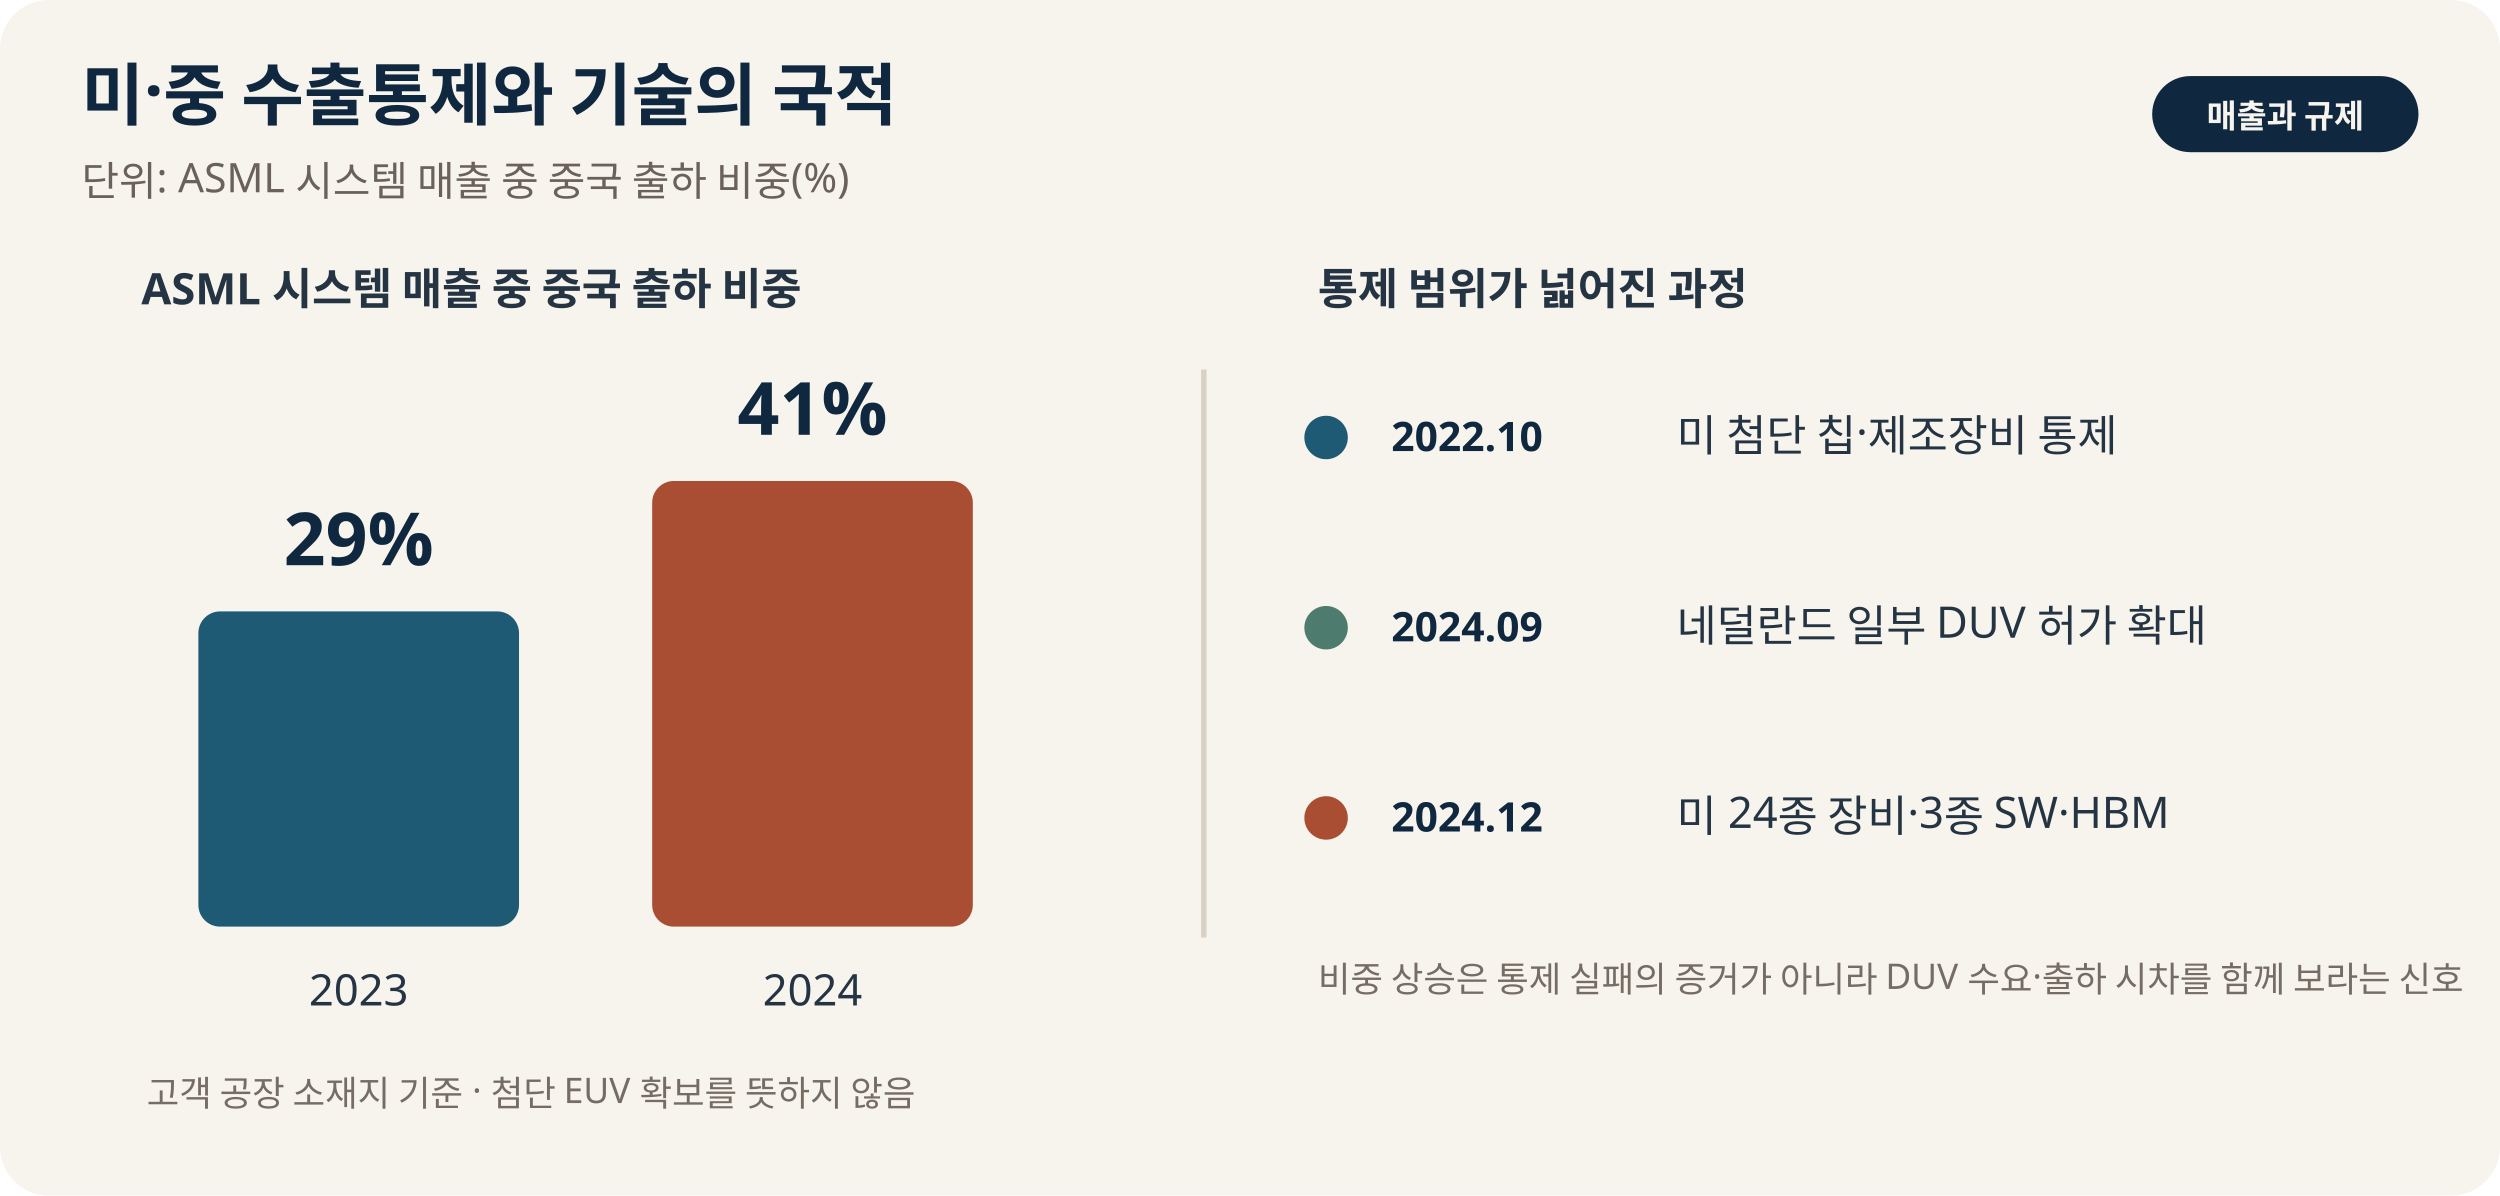
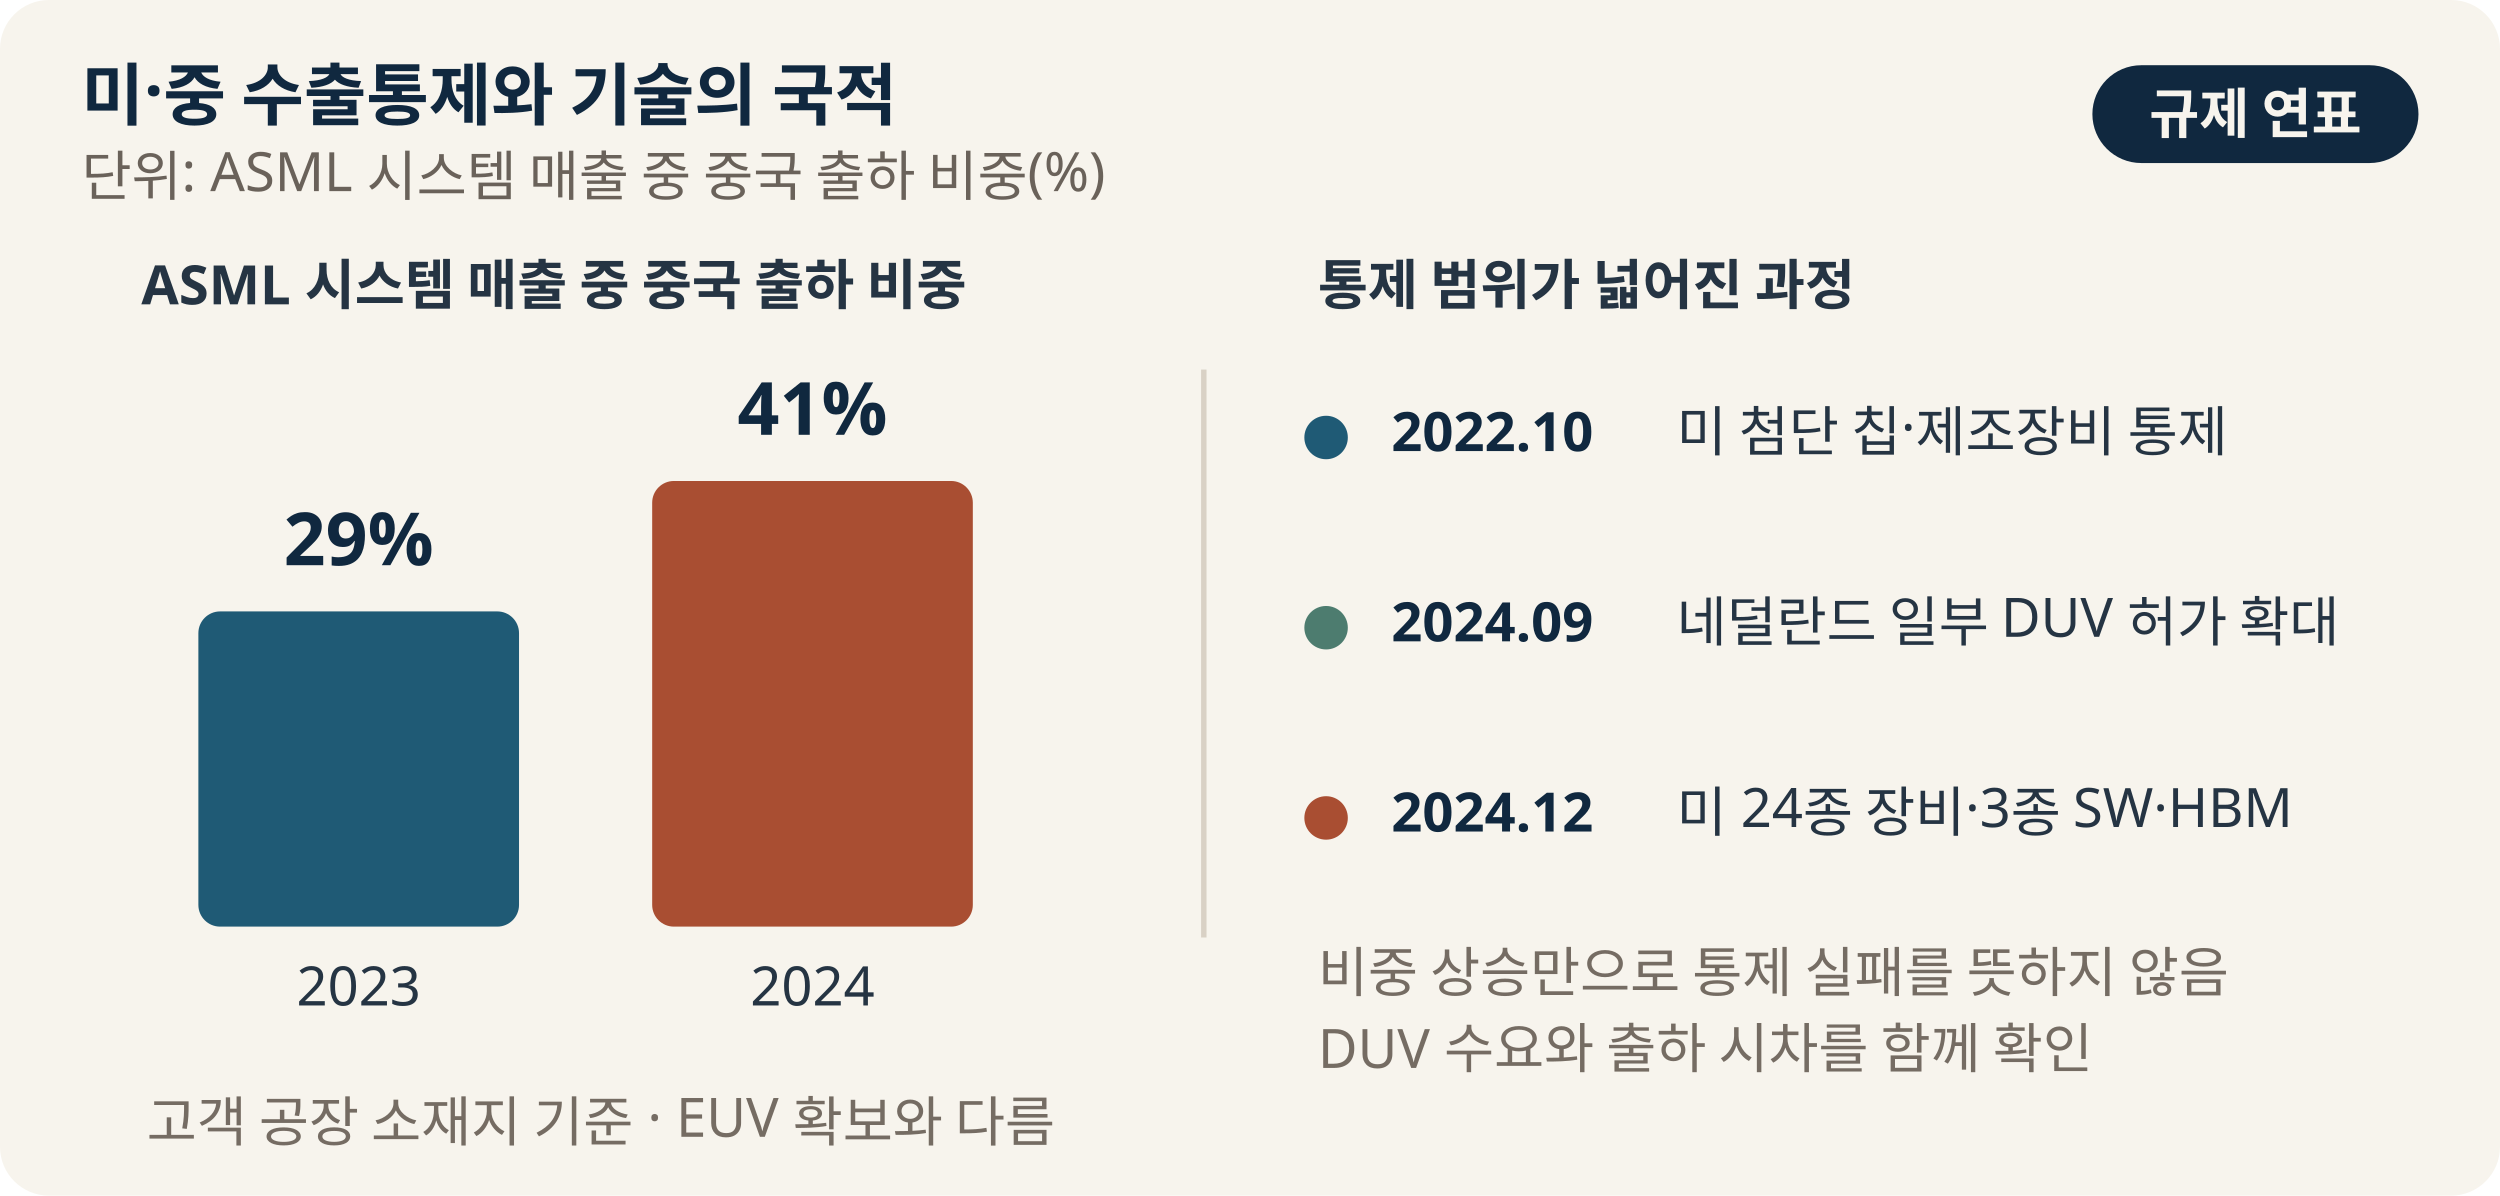
<svg xmlns="http://www.w3.org/2000/svg" viewBox="0 0 920 440" role="img" aria-labelledby="title desc">
  <style>
  .bg{fill:#F7F4ED} .title{font:700 25px "Noto Sans KR",sans-serif;fill:#10283F}
-   .unit{font:15px "Noto Sans KR",sans-serif;fill:#6A625A} .label{font:16px "Noto Sans KR",sans-serif;fill:#253443}
-   .value{font:700 15px "Noto Sans KR",sans-serif;fill:#10283F} .grid{stroke:#D9D1C5;stroke-width:1}
-   .axis{stroke:#768594;stroke-width:1.4} .note{font:13px "Noto Sans KR",sans-serif;fill:#756C63}
+   .unit{font:20px "Noto Sans KR",sans-serif;fill:#6A625A} .label{font:20px "Noto Sans KR",sans-serif;fill:#253443}
+   .value{font:700 20px "Noto Sans KR",sans-serif;fill:#10283F} .grid{stroke:#D9D1C5;stroke-width:1}
+   .axis{stroke:#768594;stroke-width:1.4} .note{font:20px "Noto Sans KR",sans-serif;fill:#756C63}
</style>
  <rect class="bg" width="100%" height="100%" rx="18" />
  <text x="30" y="44" class="title">미·중 수출통제와 기술의 국적</text>
  <text x="30" y="72" class="unit">단위: ASML 시스템 매출 중 중국 출하 비중(%)</text>
  <text x="52" y="112" class="label" style="font-weight:700">ASML 시스템 매출 중 중국 출하 비중</text>
  <rect x="73" y="225" width="118" height="116" rx="8" fill="#1F5A75" />
  <text x="132" y="208" text-anchor="middle" class="value" style="font-size:27px">29%</text>
  <text x="132" y="370" text-anchor="middle" class="label">2023</text>
  <rect x="240" y="177" width="118" height="164" rx="8" fill="#A94E32" />
  <text x="299" y="160" text-anchor="middle" class="value" style="font-size:27px">41%</text>
  <text x="299" y="370" text-anchor="middle" class="label">2024</text>
-   <text x="54" y="407" class="note">고객 공장 소재지 기준 · 첨단 EUV 확보를 뜻하지 않음</text>
+   <text x="54" y="420" class="note">고객 공장 소재지 기준 · EUV 확보와 다름</text>
  <line x1="443" y1="136" x2="443" y2="345" stroke="#D9D1C5" stroke-width="2" />
  <text x="485" y="112" class="label" style="font-weight:700">통제 범위가 넓어진 과정</text>
  <circle cx="488" cy="161" r="8" fill="#1F5A75" />
  <text x="512" y="166" class="value">2022.10</text>
  <text x="617" y="166" class="label">미 첨단 칩·제조장비 통제</text>
  <circle cx="488" cy="231" r="8" fill="#4D7C6F" />
  <text x="512" y="236" class="value">2024.09</text>
  <text x="617" y="236" class="label">네덜란드 일부 DUV 허가 확대</text>
  <circle cx="488" cy="301" r="8" fill="#A94E32" />
  <text x="512" y="306" class="value">2024.12</text>
  <text x="617" y="306" class="label">미 24종 장비·3종 SW·HBM</text>
-   <text x="485" y="365" class="note">비중 상승은 통제 실패의 증거가 아니라 DUV 수요·출하 시차를 함께 보라는 신호</text>
-   <rect x="792" y="28" width="98" height="28" rx="14" fill="#10283F" />
-   <text x="841" y="47" text-anchor="middle" style="font:700 12px 'Noto Sans KR',sans-serif;fill:#F7F4ED">매출과 규제</text>
+   <text x="485" y="365" class="note">비중 상승만으로 통제 실패를 뜻하지 않음</text>
+   <text x="485" y="393" class="note">DUV 수요와 출하 시차를 함께 확인</text>
+   <rect x="770" y="24" width="120" height="36" rx="18" fill="#10283F" />
+   <text x="830" y="49" text-anchor="middle" style="font:700 20px 'Noto Sans KR',sans-serif;fill:#F7F4ED">규제 연표</text>
</svg>
